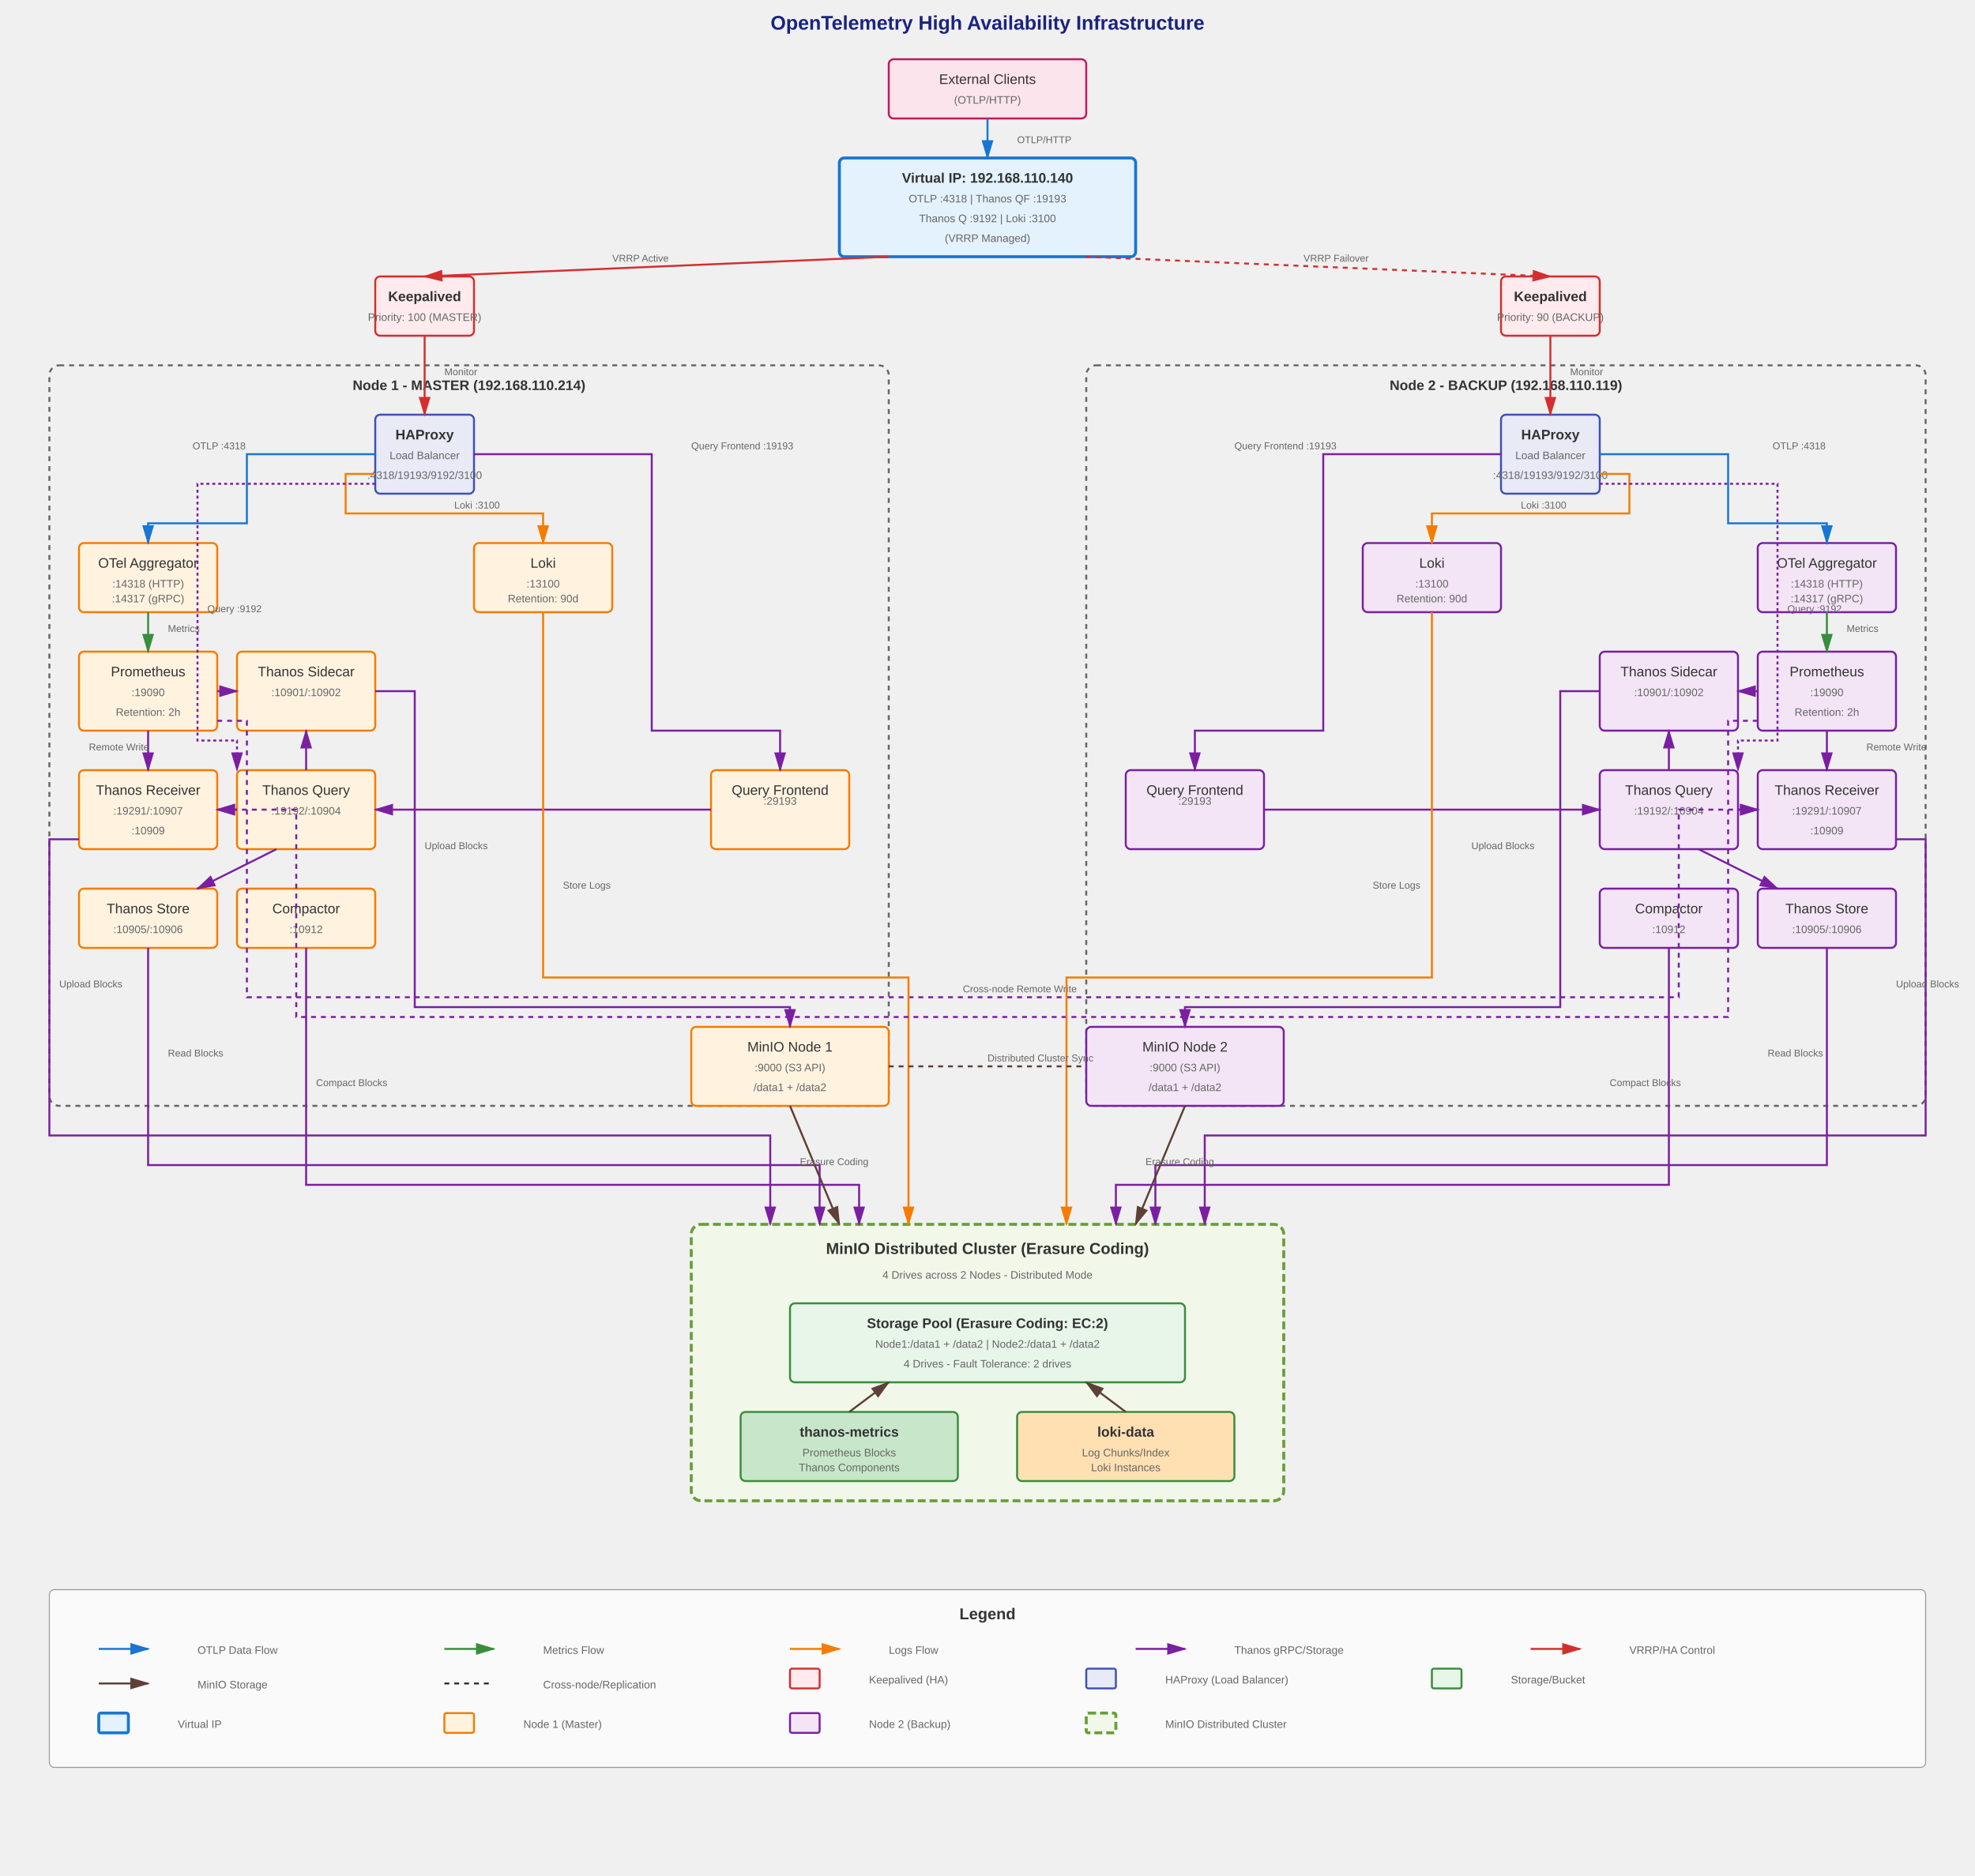
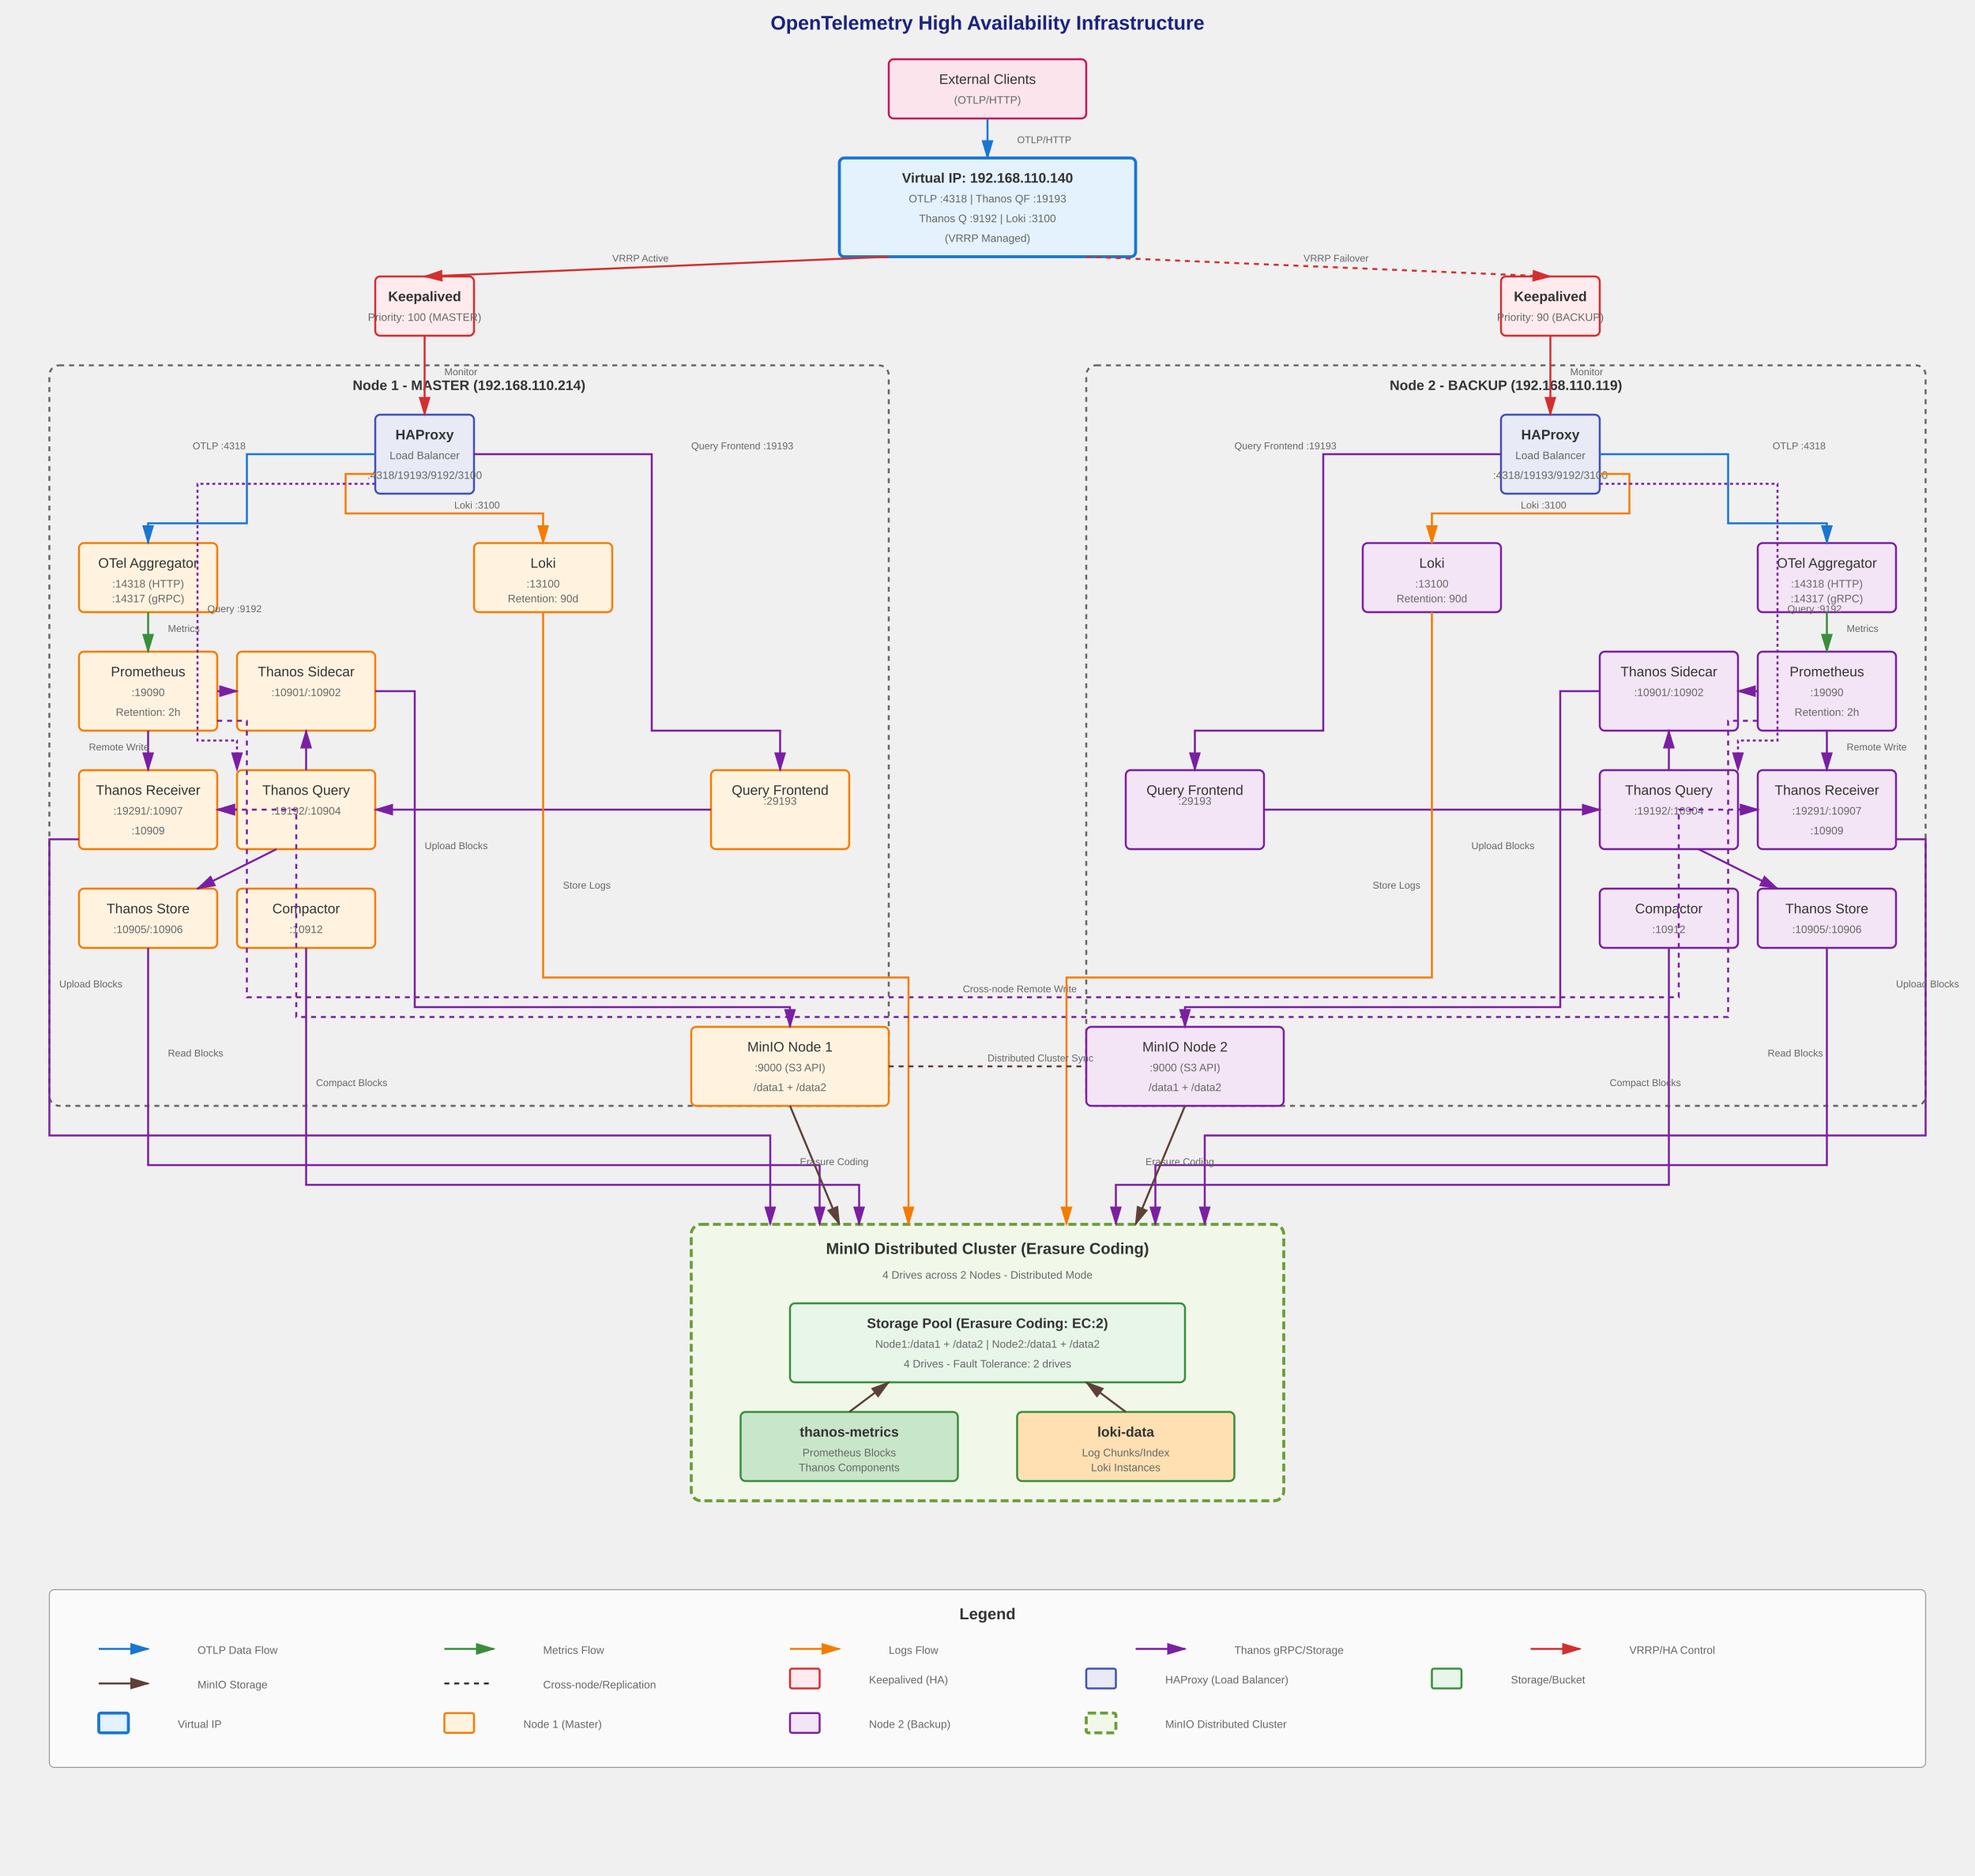
<svg xmlns="http://www.w3.org/2000/svg" viewBox="0 0 2000 1900" width="2000" height="1900">
  <defs>
    <style>
      .box { fill: #ffffff; stroke: #333; stroke-width: 2; }
      .cluster { fill: #f0f0f0; stroke: #666; stroke-width: 2; stroke-dasharray: 5,5; }
      .vip-box { fill: #e3f2fd; stroke: #1976d2; stroke-width: 3; }
      .master-box { fill: #fff3e0; stroke: #f57c00; stroke-width: 2; }
      .backup-box { fill: #f3e5f5; stroke: #7b1fa2; stroke-width: 2; }
      .storage-box { fill: #e8f5e9; stroke: #388e3c; stroke-width: 2; }
      .client-box { fill: #fce4ec; stroke: #c2185b; stroke-width: 2; }
      .keepalived-box { fill: #ffebee; stroke: #d32f2f; stroke-width: 2; }
      .haproxy-box { fill: #e8eaf6; stroke: #3f51b5; stroke-width: 2; }
      .minio-cluster { fill: #f1f8e9; stroke: #689f38; stroke-width: 3; stroke-dasharray: 8,4; }
      .text { font-family: Arial, sans-serif; font-size: 14px; fill: #333; text-anchor: middle; }
      .text-small { font-family: Arial, sans-serif; font-size: 11px; fill: #666; text-anchor: middle; }
      .title { font-family: Arial, sans-serif; font-size: 20px; font-weight: bold; fill: #1a237e; text-anchor: middle; }
      .label { font-family: Arial, sans-serif; font-size: 10px; fill: #666; }
      .line { stroke: #333; stroke-width: 2; fill: none; }
      .line-blue { stroke: #1976d2; stroke-width: 2; fill: none; }
      .line-orange { stroke: #f57c00; stroke-width: 2; fill: none; }
      .line-green { stroke: #388e3c; stroke-width: 2; fill: none; }
      .line-purple { stroke: #7b1fa2; stroke-width: 2; fill: none; }
      .line-brown { stroke: #5d4037; stroke-width: 2; fill: none; }
      .line-red { stroke: #d32f2f; stroke-width: 2; fill: none; }
      .arrow { stroke: #333; stroke-width: 2; fill: #333; }
    </style>
    <marker id="arrowhead" markerWidth="10" markerHeight="10" refX="9" refY="3" orient="auto">
      <polygon points="0 0, 10 3, 0 6" fill="#333" />
    </marker>
    <marker id="arrowhead-blue" markerWidth="10" markerHeight="10" refX="9" refY="3" orient="auto">
      <polygon points="0 0, 10 3, 0 6" fill="#1976d2" />
    </marker>
    <marker id="arrowhead-orange" markerWidth="10" markerHeight="10" refX="9" refY="3" orient="auto">
      <polygon points="0 0, 10 3, 0 6" fill="#f57c00" />
    </marker>
    <marker id="arrowhead-green" markerWidth="10" markerHeight="10" refX="9" refY="3" orient="auto">
      <polygon points="0 0, 10 3, 0 6" fill="#388e3c" />
    </marker>
    <marker id="arrowhead-purple" markerWidth="10" markerHeight="10" refX="9" refY="3" orient="auto">
      <polygon points="0 0, 10 3, 0 6" fill="#7b1fa2" />
    </marker>
    <marker id="arrowhead-red" markerWidth="10" markerHeight="10" refX="9" refY="3" orient="auto">
      <polygon points="0 0, 10 3, 0 6" fill="#d32f2f" />
    </marker>
    <marker id="arrowhead-brown" markerWidth="10" markerHeight="10" refX="9" refY="3" orient="auto">
      <polygon points="0 0, 10 3, 0 6" fill="#5d4037" />
    </marker>
  </defs>
  <text x="1000" y="30" class="title">OpenTelemetry High Availability Infrastructure</text>
  <rect x="900" y="60" width="200" height="60" class="client-box" rx="5" />
  <text x="1000" y="85" class="text">External Clients</text>
  <text x="1000" y="105" class="text-small">(OTLP/HTTP)</text>
  <rect x="850" y="160" width="300" height="100" class="vip-box" rx="5" />
  <text x="1000" y="185" class="text" style="font-weight: bold;">Virtual IP: 192.168.110.140</text>
  <text x="1000" y="205" class="text-small">OTLP :4318 | Thanos QF :19193</text>
  <text x="1000" y="225" class="text-small">Thanos Q :9192 | Loki :3100</text>
  <text x="1000" y="245" class="text-small">(VRRP Managed)</text>
  <rect x="380" y="280" width="100" height="60" class="keepalived-box" rx="5" />
  <text x="430" y="305" class="text" style="font-weight: bold;">Keepalived</text>
  <text x="430" y="325" class="text-small">Priority: 100 (MASTER)</text>
  <rect x="1520" y="280" width="100" height="60" class="keepalived-box" rx="5" />
  <text x="1570" y="305" class="text" style="font-weight: bold;">Keepalived</text>
  <text x="1570" y="325" class="text-small">Priority: 90 (BACKUP)</text>
  <rect x="50" y="370" width="850" height="750" class="cluster" rx="10" />
  <text x="475" y="395" class="text" style="font-weight: bold;">Node 1 - MASTER (192.168.110.214)</text>
  <rect x="380" y="420" width="100" height="80" class="haproxy-box" rx="5" />
  <text x="430" y="445" class="text" style="font-weight: bold;">HAProxy</text>
  <text x="430" y="465" class="text-small">Load Balancer</text>
  <text x="430" y="485" class="text-small">:4318/19193/9192/3100</text>
  <rect x="80" y="550" width="140" height="70" class="master-box" rx="5" />
  <text x="150" y="575" class="text">OTel Aggregator</text>
  <text x="150" y="595" class="text-small">:14318 (HTTP)</text>
  <text x="150" y="610" class="text-small">:14317 (gRPC)</text>
  <rect x="80" y="660" width="140" height="80" class="master-box" rx="5" />
  <text x="150" y="685" class="text">Prometheus</text>
  <text x="150" y="705" class="text-small">:19090</text>
  <text x="150" y="725" class="text-small">Retention: 2h</text>
  <rect x="240" y="660" width="140" height="80" class="master-box" rx="5" />
  <text x="310" y="685" class="text">Thanos Sidecar</text>
  <text x="310" y="705" class="text-small">:10901/:10902</text>
  <rect x="80" y="780" width="140" height="80" class="master-box" rx="5" />
  <text x="150" y="805" class="text">Thanos Receiver</text>
  <text x="150" y="825" class="text-small">:19291/:10907</text>
  <text x="150" y="845" class="text-small">:10909</text>
  <rect x="240" y="780" width="140" height="80" class="master-box" rx="5" />
  <text x="310" y="805" class="text">Thanos Query</text>
  <text x="310" y="825" class="text-small">:19192/:10904</text>
  <rect x="720" y="780" width="140" height="80" class="master-box" rx="5" />
  <text x="790" y="805" class="text">Query Frontend</text>
  <text x="790" y="815" class="text-small">:29193</text>
  <rect x="80" y="900" width="140" height="60" class="master-box" rx="5" />
  <text x="150" y="925" class="text">Thanos Store</text>
  <text x="150" y="945" class="text-small">:10905/:10906</text>
  <rect x="240" y="900" width="140" height="60" class="master-box" rx="5" />
  <text x="310" y="925" class="text">Compactor</text>
  <text x="310" y="945" class="text-small">:10912</text>
  <rect x="480" y="550" width="140" height="70" class="master-box" rx="5" />
  <text x="550" y="575" class="text">Loki</text>
  <text x="550" y="595" class="text-small">:13100</text>
  <text x="550" y="610" class="text-small">Retention: 90d</text>
  <rect x="700" y="1040" width="200" height="80" class="master-box" rx="5" />
  <text x="800" y="1065" class="text">MinIO Node 1</text>
  <text x="800" y="1085" class="text-small">:9000 (S3 API)</text>
  <text x="800" y="1105" class="text-small">/data1 + /data2</text>
  <rect x="1100" y="370" width="850" height="750" class="cluster" rx="10" />
  <text x="1525" y="395" class="text" style="font-weight: bold;">Node 2 - BACKUP (192.168.110.119)</text>
  <rect x="1520" y="420" width="100" height="80" class="haproxy-box" rx="5" />
  <text x="1570" y="445" class="text" style="font-weight: bold;">HAProxy</text>
  <text x="1570" y="465" class="text-small">Load Balancer</text>
  <text x="1570" y="485" class="text-small">:4318/19193/9192/3100</text>
  <rect x="1780" y="550" width="140" height="70" class="backup-box" rx="5" />
  <text x="1850" y="575" class="text">OTel Aggregator</text>
  <text x="1850" y="595" class="text-small">:14318 (HTTP)</text>
  <text x="1850" y="610" class="text-small">:14317 (gRPC)</text>
  <rect x="1780" y="660" width="140" height="80" class="backup-box" rx="5" />
  <text x="1850" y="685" class="text">Prometheus</text>
  <text x="1850" y="705" class="text-small">:19090</text>
  <text x="1850" y="725" class="text-small">Retention: 2h</text>
  <rect x="1620" y="660" width="140" height="80" class="backup-box" rx="5" />
  <text x="1690" y="685" class="text">Thanos Sidecar</text>
  <text x="1690" y="705" class="text-small">:10901/:10902</text>
  <rect x="1780" y="780" width="140" height="80" class="backup-box" rx="5" />
  <text x="1850" y="805" class="text">Thanos Receiver</text>
  <text x="1850" y="825" class="text-small">:19291/:10907</text>
  <text x="1850" y="845" class="text-small">:10909</text>
  <rect x="1620" y="780" width="140" height="80" class="backup-box" rx="5" />
  <text x="1690" y="805" class="text">Thanos Query</text>
  <text x="1690" y="825" class="text-small">:19192/:10904</text>
  <rect x="1140" y="780" width="140" height="80" class="backup-box" rx="5" />
  <text x="1210" y="805" class="text">Query Frontend</text>
  <text x="1210" y="815" class="text-small">:29193</text>
  <rect x="1780" y="900" width="140" height="60" class="backup-box" rx="5" />
  <text x="1850" y="925" class="text">Thanos Store</text>
  <text x="1850" y="945" class="text-small">:10905/:10906</text>
  <rect x="1620" y="900" width="140" height="60" class="backup-box" rx="5" />
  <text x="1690" y="925" class="text">Compactor</text>
  <text x="1690" y="945" class="text-small">:10912</text>
  <rect x="1380" y="550" width="140" height="70" class="backup-box" rx="5" />
  <text x="1450" y="575" class="text">Loki</text>
  <text x="1450" y="595" class="text-small">:13100</text>
  <text x="1450" y="610" class="text-small">Retention: 90d</text>
  <rect x="1100" y="1040" width="200" height="80" class="backup-box" rx="5" />
  <text x="1200" y="1065" class="text">MinIO Node 2</text>
  <text x="1200" y="1085" class="text-small">:9000 (S3 API)</text>
  <text x="1200" y="1105" class="text-small">/data1 + /data2</text>
  <rect x="700" y="1240" width="600" height="280" class="minio-cluster" rx="10" />
  <text x="1000" y="1270" class="text" style="font-weight: bold; font-size: 16px;">MinIO Distributed Cluster (Erasure Coding)</text>
  <text x="1000" y="1295" class="text-small">4 Drives across 2 Nodes - Distributed Mode</text>
  <rect x="800" y="1320" width="400" height="80" class="storage-box" rx="5" />
  <text x="1000" y="1345" class="text" style="font-weight: bold;">Storage Pool (Erasure Coding: EC:2)</text>
  <text x="1000" y="1365" class="text-small">Node1:/data1 + /data2 | Node2:/data1 + /data2</text>
  <text x="1000" y="1385" class="text-small">4 Drives - Fault Tolerance: 2 drives</text>
  <rect x="750" y="1430" width="220" height="70" class="storage-box" rx="5" style="fill: #c8e6c9;" />
  <text x="860" y="1455" class="text" style="font-weight: bold;">thanos-metrics</text>
  <text x="860" y="1475" class="text-small">Prometheus Blocks</text>
  <text x="860" y="1490" class="text-small">Thanos Components</text>
  <rect x="1030" y="1430" width="220" height="70" class="storage-box" rx="5" style="fill: #ffe0b2;" />
  <text x="1140" y="1455" class="text" style="font-weight: bold;">loki-data</text>
  <text x="1140" y="1475" class="text-small">Log Chunks/Index</text>
  <text x="1140" y="1490" class="text-small">Loki Instances</text>
  <path d="M 1000,120 L 1000,160" class="line-blue" marker-end="url(#arrowhead-blue)" />
  <text x="1030" y="145" class="label" fill="#1976d2">OTLP/HTTP</text>
  <path d="M 900,260 L 430,280" class="line-red" marker-end="url(#arrowhead-red)" />
  <text x="620" y="265" class="label" fill="#d32f2f">VRRP Active</text>
  <path d="M 1100,260 L 1570,280" class="line-red" style="stroke-dasharray: 5,5" marker-end="url(#arrowhead-red)" />
  <text x="1320" y="265" class="label" fill="#d32f2f">VRRP Failover</text>
  <path d="M 430,340 L 430,420" class="line-red" marker-end="url(#arrowhead-red)" />
  <text x="450" y="380" class="label" fill="#d32f2f">Monitor</text>
  <path d="M 380,460 L 250,460 L 250,530 L 150,530 L 150,550" class="line-blue" marker-end="url(#arrowhead-blue)" />
  <text x="195" y="455" class="label" fill="#1976d2">OTLP :4318</text>
  <path d="M 380,480 L 350,480 L 350,520 L 550,520 L 550,550" class="line-orange" marker-end="url(#arrowhead-orange)" />
  <text x="460" y="515" class="label" fill="#f57c00">Loki :3100</text>
  <path d="M 480,460 L 660,460 L 660,740 L 790,740 L 790,780" class="line-purple" marker-end="url(#arrowhead-purple)" />
  <text x="700" y="455" class="label" fill="#7b1fa2">Query Frontend :19193</text>
  <path d="M 380,490 L 200,490 L 200,750 L 240,750 L 240,780" class="line-purple" style="stroke-dasharray: 3,3" marker-end="url(#arrowhead-purple)" />
  <text x="210" y="620" class="label" fill="#7b1fa2">Query :9192</text>
  <path d="M 150,620 L 150,660" class="line-green" marker-end="url(#arrowhead-green)" />
  <text x="170" y="640" class="label" fill="#388e3c">Metrics</text>
  <path d="M 220,700 L 240,700" class="line-purple" marker-end="url(#arrowhead-purple)" />
  <path d="M 150,740 L 150,780" class="line-purple" marker-end="url(#arrowhead-purple)" />
  <text x="90" y="760" class="label" fill="#7b1fa2">Remote Write</text>
  <path d="M 220,730 L 250,730 L 250,1010 L 1700,1010 L 1700,820 L 1780,820" class="line-purple" style="stroke-dasharray: 5,5" marker-end="url(#arrowhead-purple)" />
  <text x="975" y="1005" class="label" fill="#7b1fa2">Cross-node Remote Write</text>
  <path d="M 720,820 L 380,820" class="line-purple" marker-end="url(#arrowhead-purple)" />
  <path d="M 310,780 L 310,740" class="line-purple" marker-end="url(#arrowhead-purple)" />
  <path d="M 240,820 L 220,820" class="line-purple" marker-end="url(#arrowhead-purple)" />
  <path d="M 280,860 L 200,900" class="line-purple" marker-end="url(#arrowhead-purple)" />
  <path d="M 380,700 L 420,700 L 420,1020 L 800,1020 L 800,1040" class="line-purple" marker-end="url(#arrowhead-purple)" />
  <text x="430" y="860" class="label" fill="#7b1fa2">Upload Blocks</text>
  <path d="M 150,960 L 150,1180 L 830,1180 L 830,1240" class="line-purple" marker-end="url(#arrowhead-purple)" />
  <text x="170" y="1070" class="label" fill="#7b1fa2">Read Blocks</text>
  <path d="M 80,850 L 50,850 L 50,1150 L 780,1150 L 780,1240" class="line-purple" marker-end="url(#arrowhead-purple)" />
  <text x="60" y="1000" class="label" fill="#7b1fa2">Upload Blocks</text>
  <path d="M 310,960 L 310,1200 L 870,1200 L 870,1240" class="line-purple" marker-end="url(#arrowhead-purple)" />
  <text x="320" y="1100" class="label" fill="#7b1fa2">Compact Blocks</text>
  <path d="M 550,620 L 550,990 L 920,990 L 920,1240" class="line-orange" marker-end="url(#arrowhead-orange)" />
  <text x="570" y="900" class="label" fill="#f57c00">Store Logs</text>
  <path d="M 800,1120 L 850,1240" class="line-brown" marker-end="url(#arrowhead-brown)" />
  <text x="810" y="1180" class="label" fill="#5d4037">Erasure Coding</text>
  <path d="M 1570,340 L 1570,420" class="line-red" marker-end="url(#arrowhead-red)" />
  <text x="1590" y="380" class="label" fill="#d32f2f">Monitor</text>
  <path d="M 1620,460 L 1750,460 L 1750,530 L 1850,530 L 1850,550" class="line-blue" marker-end="url(#arrowhead-blue)" />
  <text x="1795" y="455" class="label" fill="#1976d2">OTLP :4318</text>
  <path d="M 1620,480 L 1650,480 L 1650,520 L 1450,520 L 1450,550" class="line-orange" marker-end="url(#arrowhead-orange)" />
  <text x="1540" y="515" class="label" fill="#f57c00">Loki :3100</text>
  <path d="M 1520,460 L 1340,460 L 1340,740 L 1210,740 L 1210,780" class="line-purple" marker-end="url(#arrowhead-purple)" />
  <text x="1250" y="455" class="label" fill="#7b1fa2">Query Frontend :19193</text>
  <path d="M 1620,490 L 1800,490 L 1800,750 L 1760,750 L 1760,780" class="line-purple" style="stroke-dasharray: 3,3" marker-end="url(#arrowhead-purple)" />
  <text x="1810" y="620" class="label" fill="#7b1fa2">Query :9192</text>
  <path d="M 1850,620 L 1850,660" class="line-green" marker-end="url(#arrowhead-green)" />
  <text x="1870" y="640" class="label" fill="#388e3c">Metrics</text>
  <path d="M 1780,700 L 1760,700" class="line-purple" marker-end="url(#arrowhead-purple)" />
  <path d="M 1850,740 L 1850,780" class="line-purple" marker-end="url(#arrowhead-purple)" />
-   <text x="1890" y="760" class="label" fill="#7b1fa2">Remote Write</text>
+   <text x="1870" y="760" class="label" fill="#7b1fa2">Remote Write</text>
  <path d="M 1780,730 L 1750,730 L 1750,1030 L 300,1030 L 300,820 L 220,820" class="line-purple" style="stroke-dasharray: 5,5" marker-end="url(#arrowhead-purple)" />
  <path d="M 1280,820 L 1620,820" class="line-purple" marker-end="url(#arrowhead-purple)" />
  <path d="M 1690,780 L 1690,740" class="line-purple" marker-end="url(#arrowhead-purple)" />
  <path d="M 1760,820 L 1780,820" class="line-purple" marker-end="url(#arrowhead-purple)" />
  <path d="M 1720,860 L 1800,900" class="line-purple" marker-end="url(#arrowhead-purple)" />
  <path d="M 1620,700 L 1580,700 L 1580,1020 L 1200,1020 L 1200,1040" class="line-purple" marker-end="url(#arrowhead-purple)" />
  <text x="1490" y="860" class="label" fill="#7b1fa2">Upload Blocks</text>
  <path d="M 1850,960 L 1850,1180 L 1170,1180 L 1170,1240" class="line-purple" marker-end="url(#arrowhead-purple)" />
  <text x="1790" y="1070" class="label" fill="#7b1fa2">Read Blocks</text>
  <path d="M 1920,850 L 1950,850 L 1950,1150 L 1220,1150 L 1220,1240" class="line-purple" marker-end="url(#arrowhead-purple)" />
  <text x="1920" y="1000" class="label" fill="#7b1fa2">Upload Blocks</text>
  <path d="M 1690,960 L 1690,1200 L 1130,1200 L 1130,1240" class="line-purple" marker-end="url(#arrowhead-purple)" />
  <text x="1630" y="1100" class="label" fill="#7b1fa2">Compact Blocks</text>
  <path d="M 1450,620 L 1450,990 L 1080,990 L 1080,1240" class="line-orange" marker-end="url(#arrowhead-orange)" />
  <text x="1390" y="900" class="label" fill="#f57c00">Store Logs</text>
  <path d="M 1200,1120 L 1150,1240" class="line-brown" marker-end="url(#arrowhead-brown)" />
  <text x="1160" y="1180" class="label" fill="#5d4037">Erasure Coding</text>
  <line x1="900" y1="1080" x2="1100" y2="1080" class="line-brown" style="stroke-dasharray: 5,5" />
  <text x="1000" y="1075" class="label" fill="#5d4037">Distributed Cluster Sync</text>
  <path d="M 860,1430 L 900,1400" class="line-brown" marker-end="url(#arrowhead-brown)" />
  <path d="M 1140,1430 L 1100,1400" class="line-brown" marker-end="url(#arrowhead-brown)" />
  <rect x="50" y="1610" width="1900" height="180" fill="#fafafa" stroke="#999" stroke-width="1" rx="5" />
  <text x="1000" y="1640" class="text" style="font-weight: bold; font-size: 16px;">Legend</text>
  <line x1="100" y1="1670" x2="150" y2="1670" class="line-blue" marker-end="url(#arrowhead-blue)" />
  <text x="200" y="1675" class="text-small" style="text-anchor: start;">OTLP Data Flow</text>
  <line x1="450" y1="1670" x2="500" y2="1670" class="line-green" marker-end="url(#arrowhead-green)" />
  <text x="550" y="1675" class="text-small" style="text-anchor: start;">Metrics Flow</text>
  <line x1="800" y1="1670" x2="850" y2="1670" class="line-orange" marker-end="url(#arrowhead-orange)" />
  <text x="900" y="1675" class="text-small" style="text-anchor: start;">Logs Flow</text>
  <line x1="1150" y1="1670" x2="1200" y2="1670" class="line-purple" marker-end="url(#arrowhead-purple)" />
  <text x="1250" y="1675" class="text-small" style="text-anchor: start;">Thanos gRPC/Storage</text>
  <line x1="1550" y1="1670" x2="1600" y2="1670" class="line-red" marker-end="url(#arrowhead-red)" />
  <text x="1650" y="1675" class="text-small" style="text-anchor: start;">VRRP/HA Control</text>
  <line x1="100" y1="1705" x2="150" y2="1705" class="line-brown" marker-end="url(#arrowhead-brown)" />
  <text x="200" y="1710" class="text-small" style="text-anchor: start;">MinIO Storage</text>
  <line x1="450" y1="1705" x2="500" y2="1705" class="line" style="stroke-dasharray: 5,5" />
  <text x="550" y="1710" class="text-small" style="text-anchor: start;">Cross-node/Replication</text>
  <rect x="800" y="1690" width="30" height="20" class="keepalived-box" rx="2" />
  <text x="880" y="1705" class="text-small" style="text-anchor: start;">Keepalived (HA)</text>
  <rect x="1100" y="1690" width="30" height="20" class="haproxy-box" rx="2" />
  <text x="1180" y="1705" class="text-small" style="text-anchor: start;">HAProxy (Load Balancer)</text>
  <rect x="1450" y="1690" width="30" height="20" class="storage-box" rx="2" />
  <text x="1530" y="1705" class="text-small" style="text-anchor: start;">Storage/Bucket</text>
  <rect x="100" y="1735" width="30" height="20" class="vip-box" rx="2" />
  <text x="180" y="1750" class="text-small" style="text-anchor: start;">Virtual IP</text>
  <rect x="450" y="1735" width="30" height="20" class="master-box" rx="2" />
  <text x="530" y="1750" class="text-small" style="text-anchor: start;">Node 1 (Master)</text>
  <rect x="800" y="1735" width="30" height="20" class="backup-box" rx="2" />
  <text x="880" y="1750" class="text-small" style="text-anchor: start;">Node 2 (Backup)</text>
  <rect x="1100" y="1735" width="30" height="20" class="minio-cluster" rx="2" />
  <text x="1180" y="1750" class="text-small" style="text-anchor: start;">MinIO Distributed Cluster</text>
</svg>
